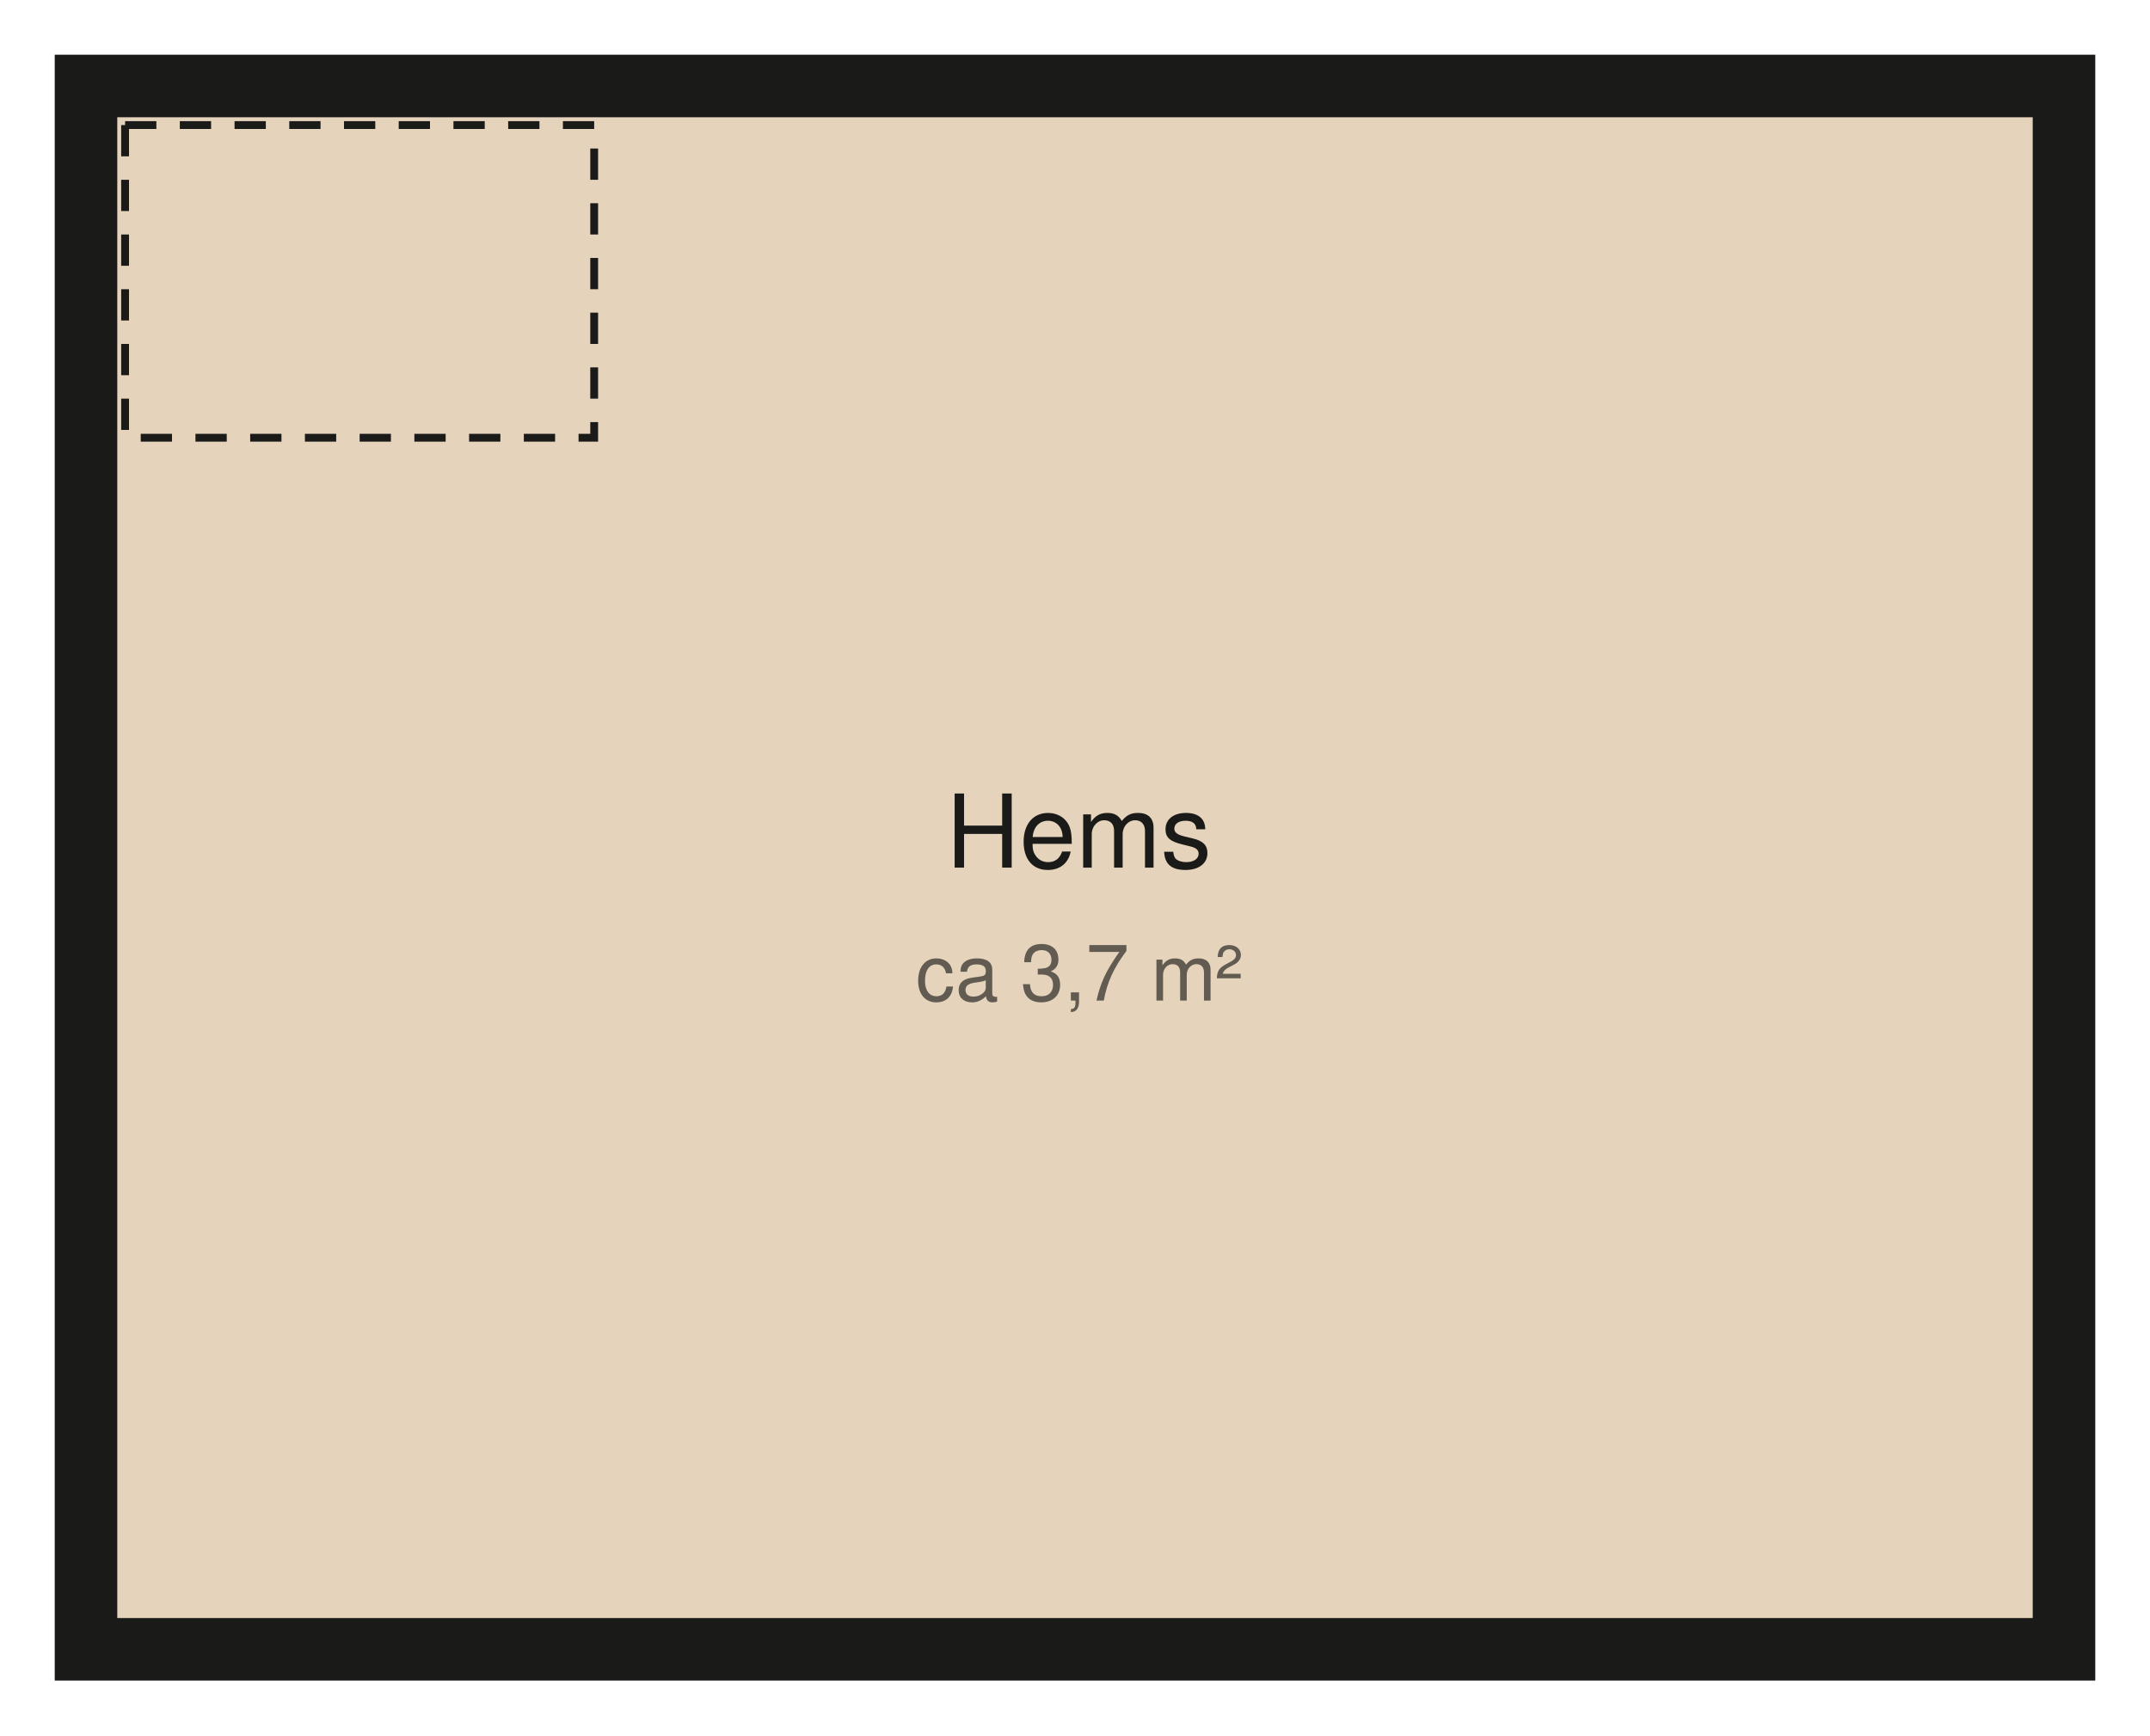
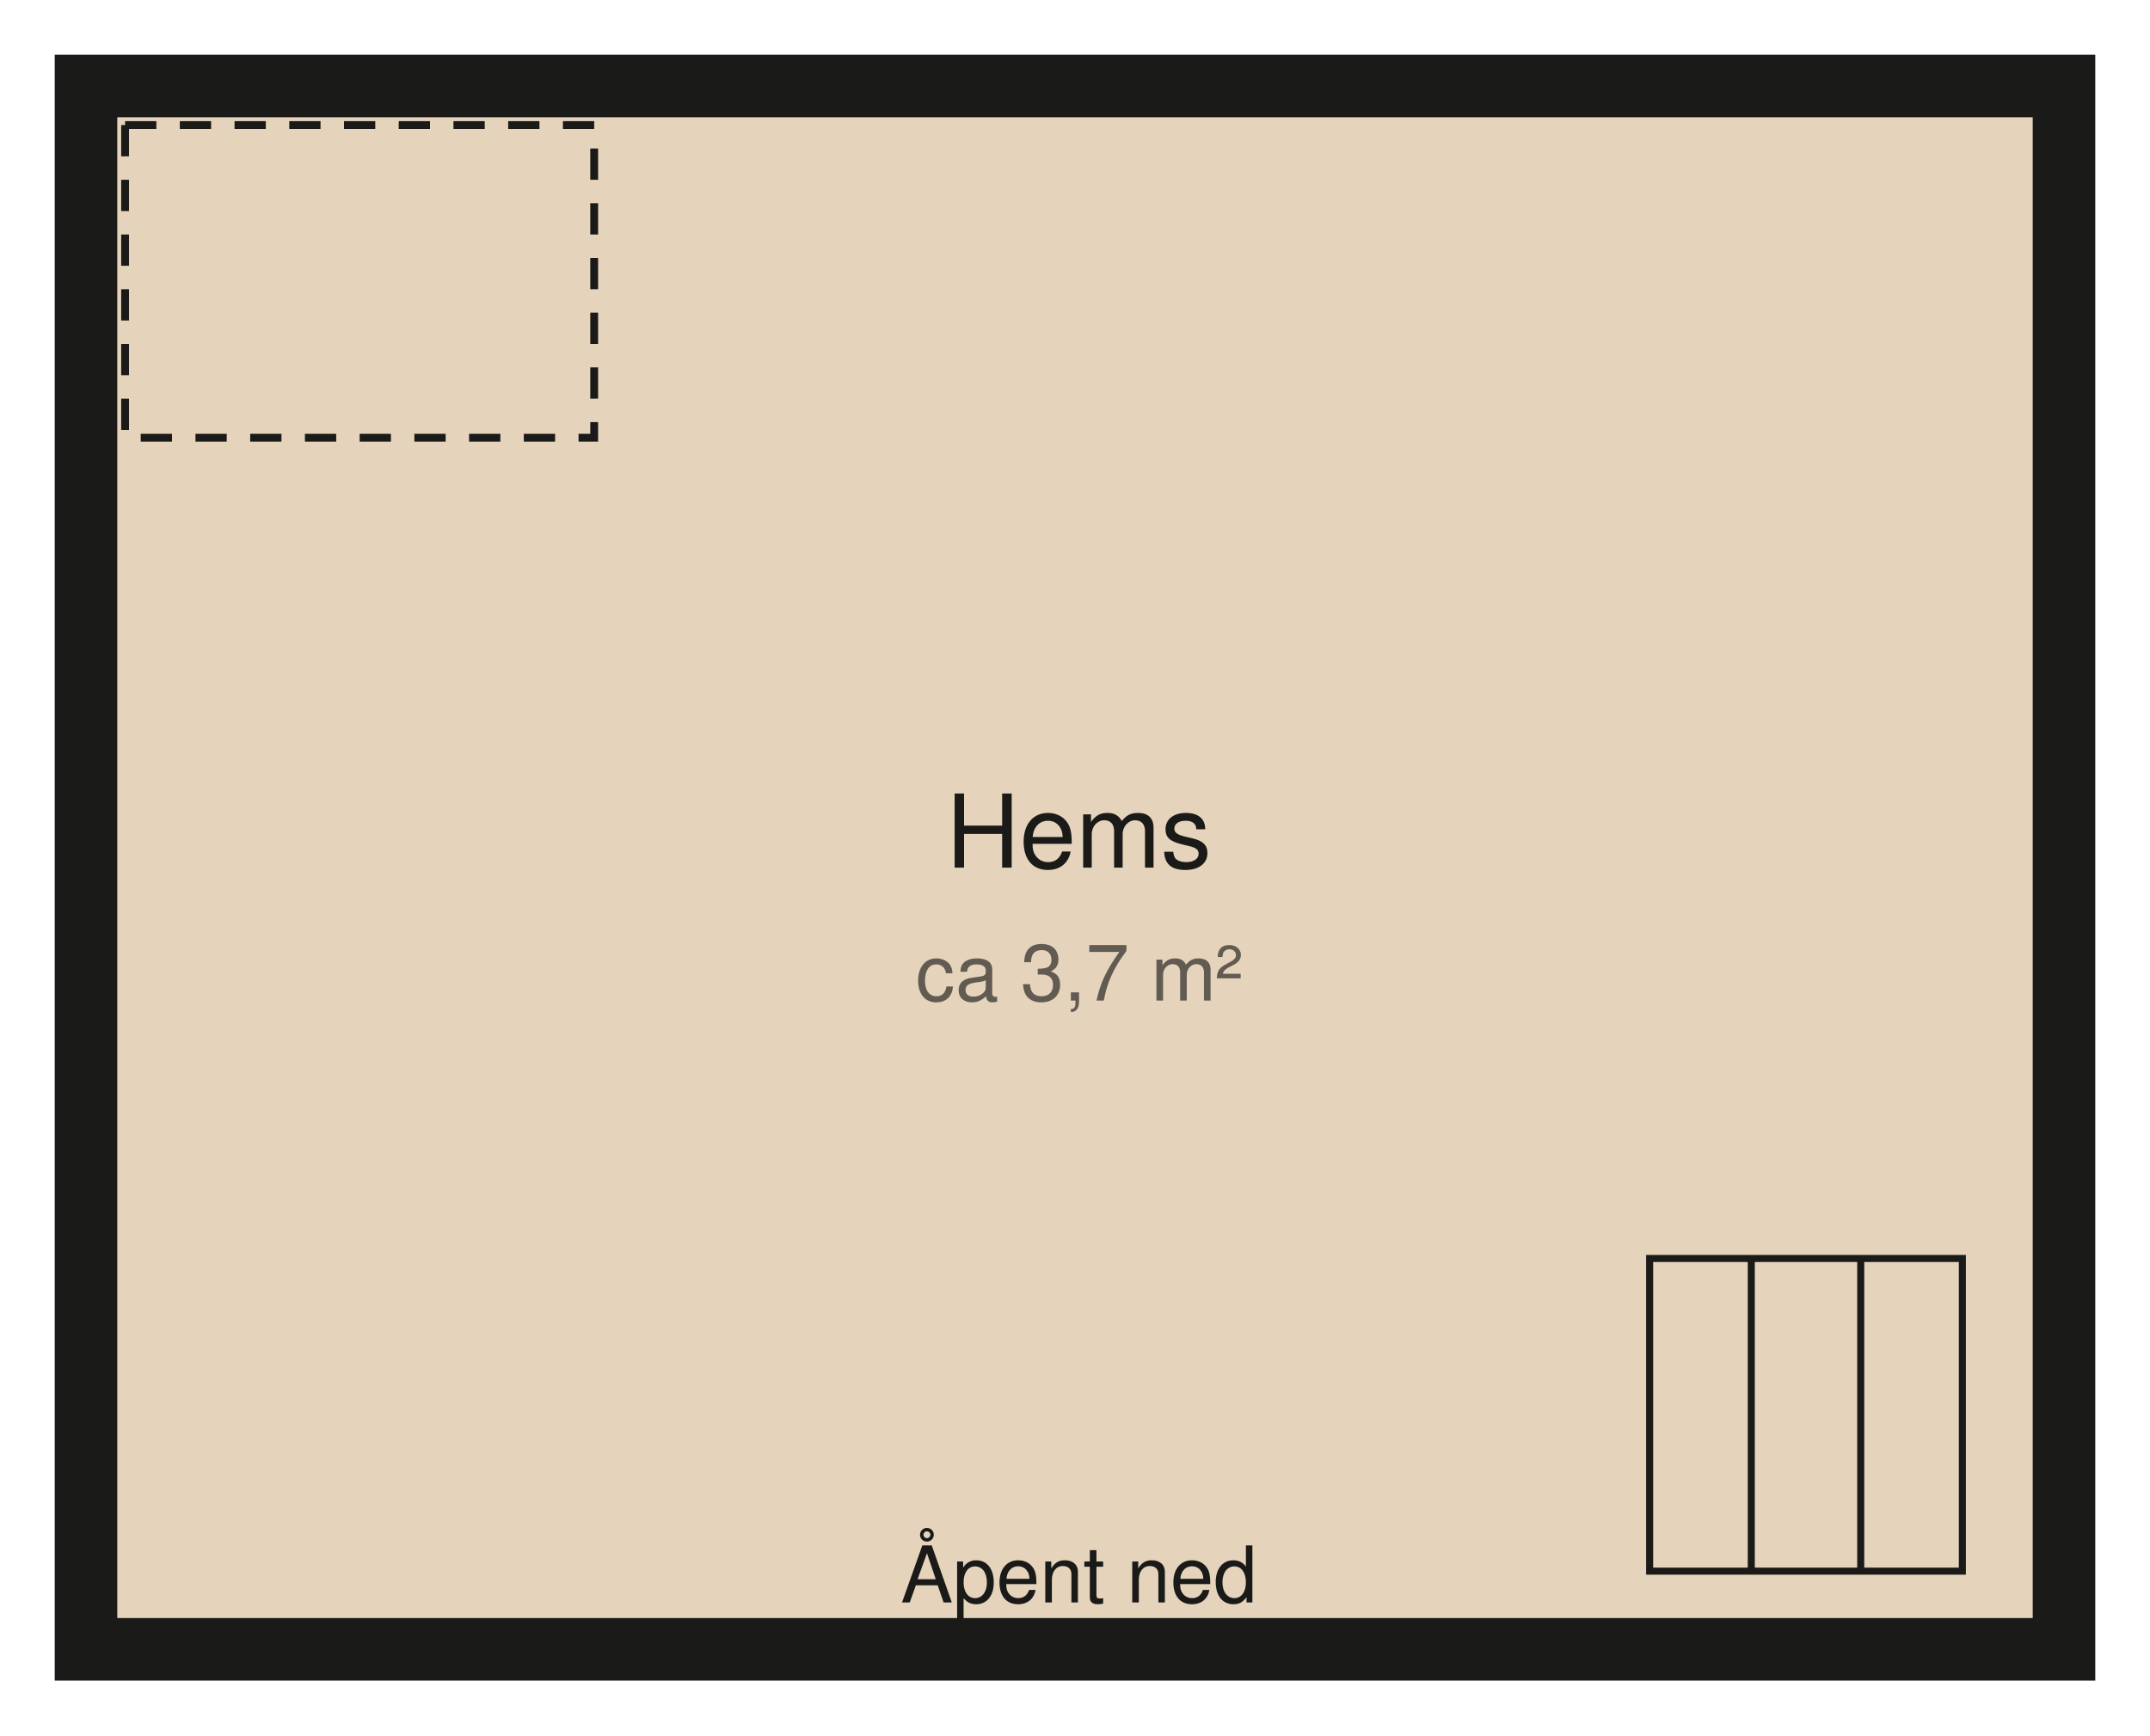
<svg xmlns="http://www.w3.org/2000/svg" viewBox="0 0 275 222">
  <polygon points="11,11 264,11 264,211 11,211" fill="#E5D3BC" />
  <polygon points="11,11 264,11 264,211 11,211" fill="none" stroke="#1A1A18" stroke-width="8" />
  <polygon points="16,16 76,16 76,56 16,56" fill="none" stroke="#1A1A18" stroke-width="1" stroke-dasharray="4 3" />
+   <line x1="11" y1="211" x2="264" y2="211" stroke="#1A1A18" stroke-width="1.4" stroke-dasharray="8 5" />
+   <text x="138" y="205" font-family="Helvetica" font-size="10" fill="#1A1A18" text-anchor="middle">Åpent ned</text>
+   <rect x="211" y="161" width="40" height="40" fill="none" stroke="#1A1A18" stroke-width="0.9" />
+   <line x1="224" y1="161" x2="224" y2="201" stroke="#1A1A18" stroke-width="0.9" />
+   <line x1="238" y1="161" x2="238" y2="201" stroke="#1A1A18" stroke-width="0.9" />
  <g font-family="Helvetica" fill="#1A1A18" text-anchor="middle">
    <text x="138" y="111" font-size="13">Hems</text>
    <text x="138" y="128" font-size="10" opacity="0.65">ca 3,7 m²</text>
  </g>
</svg>
